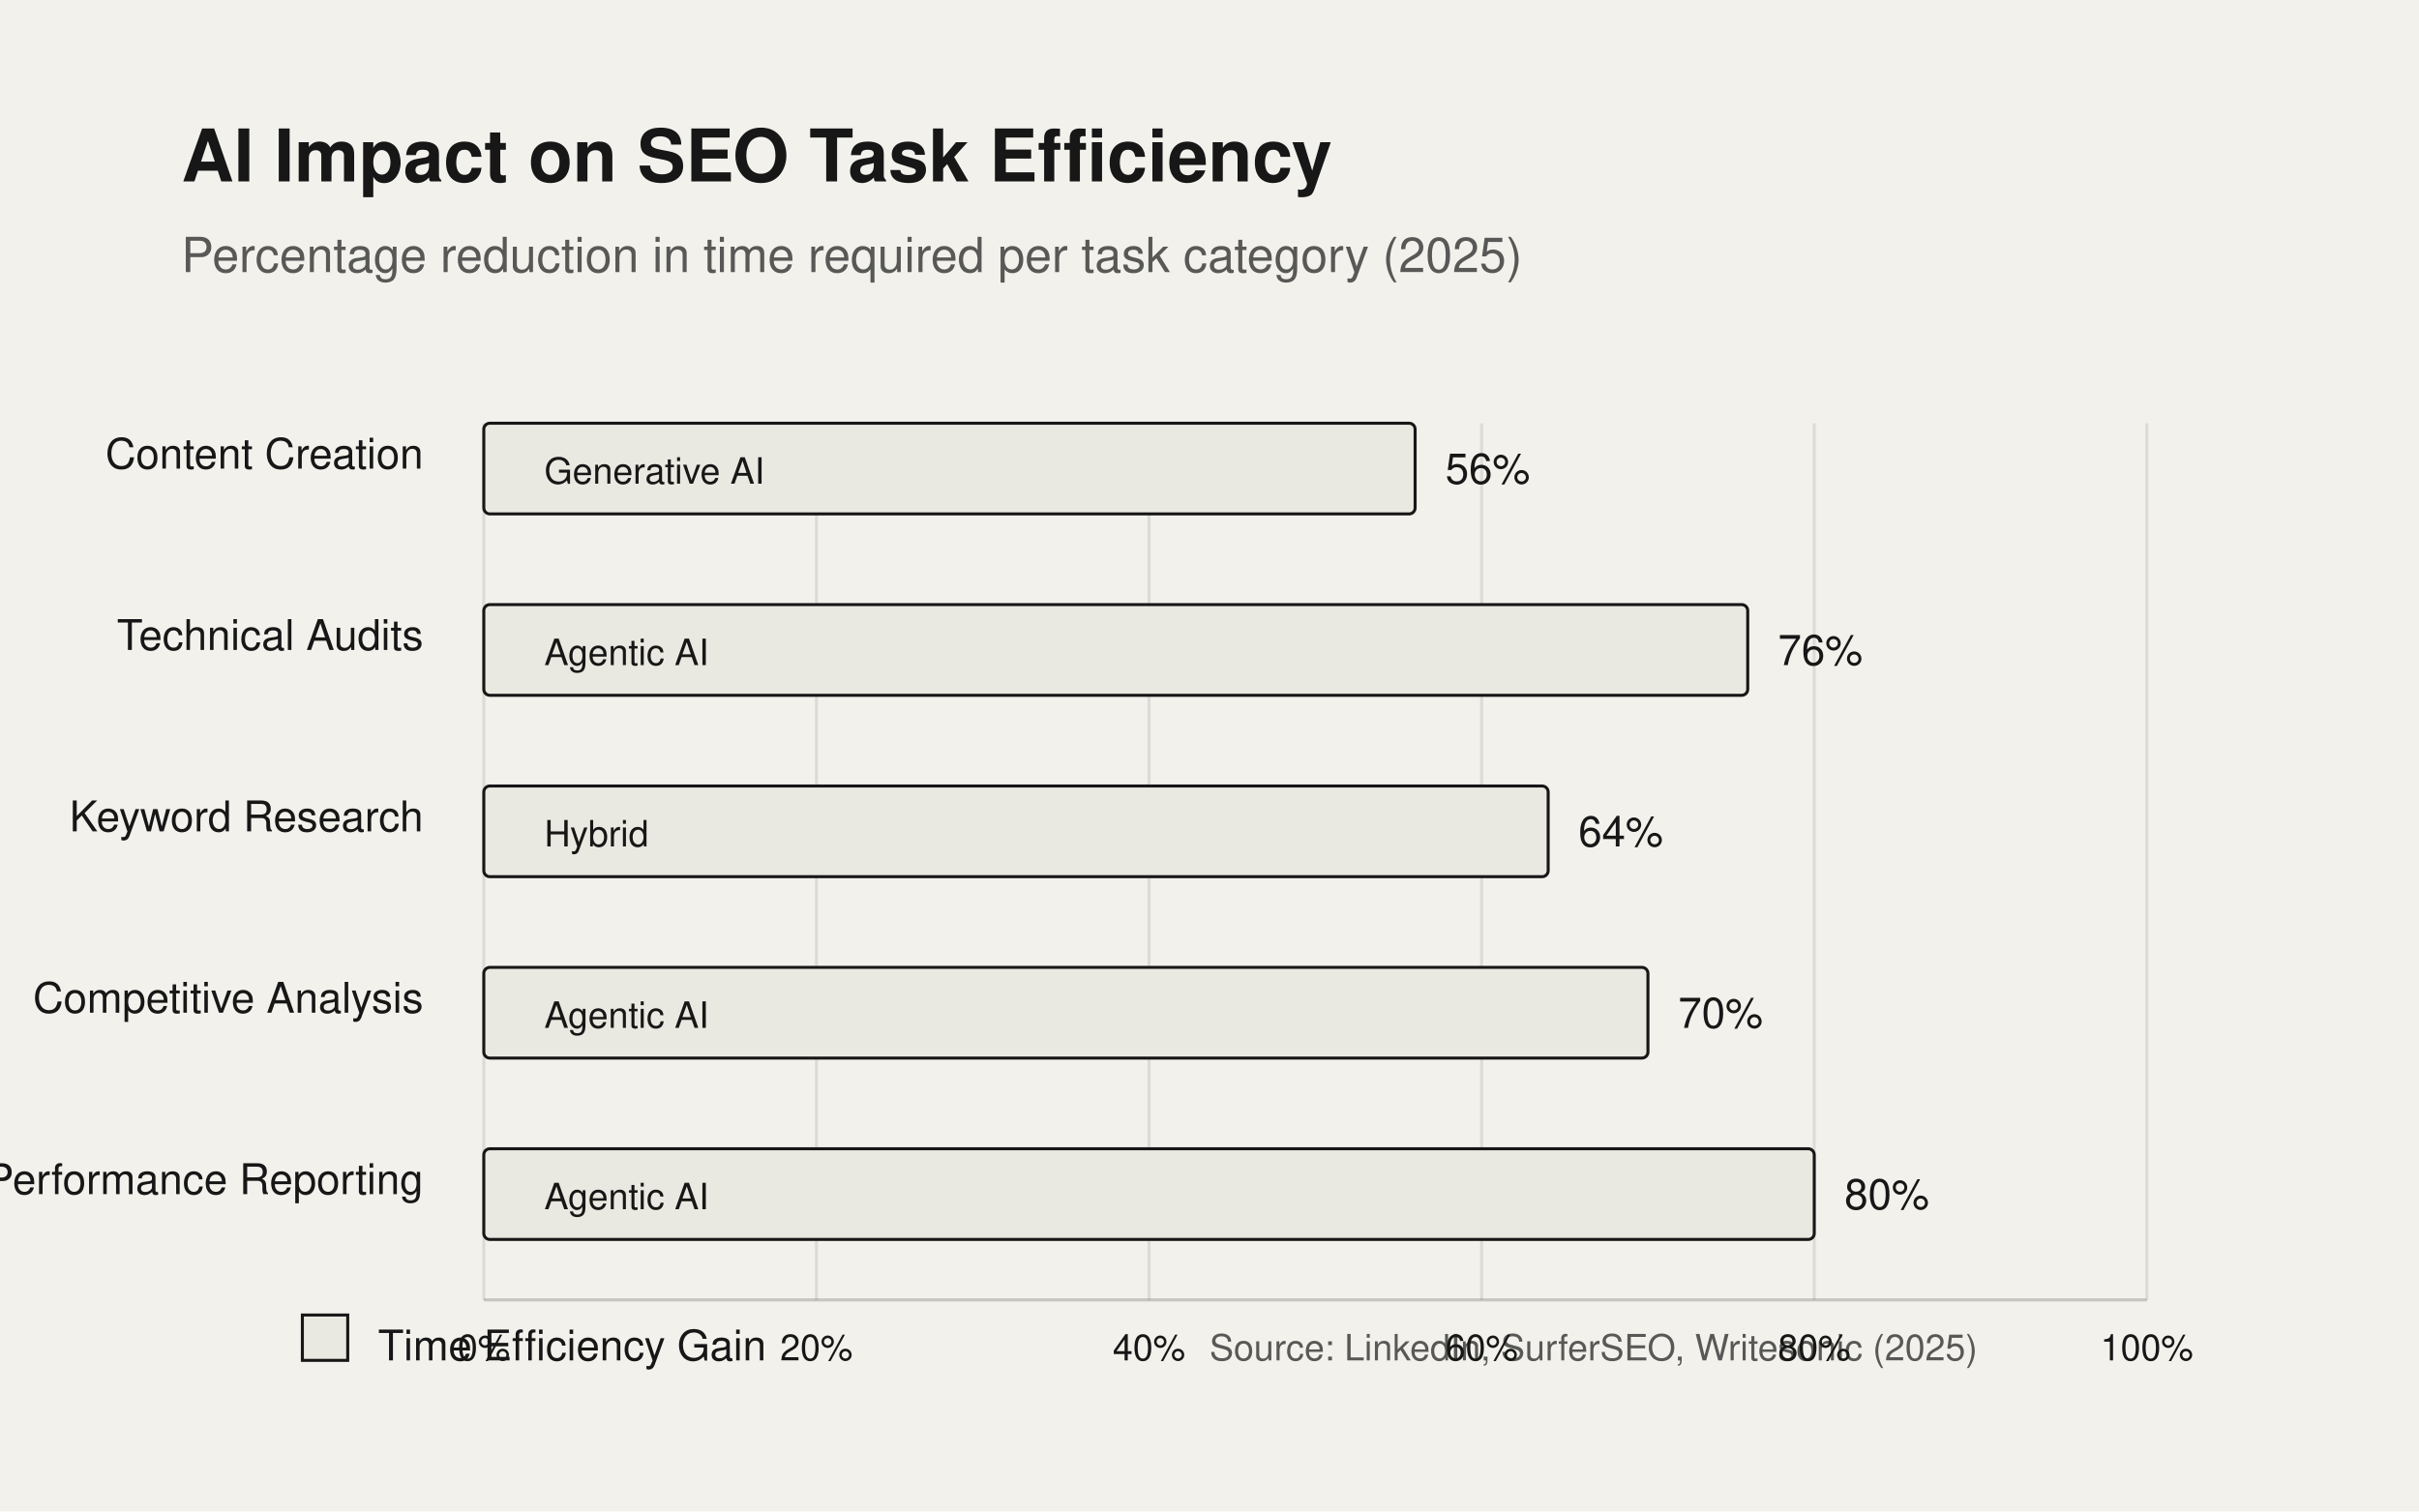
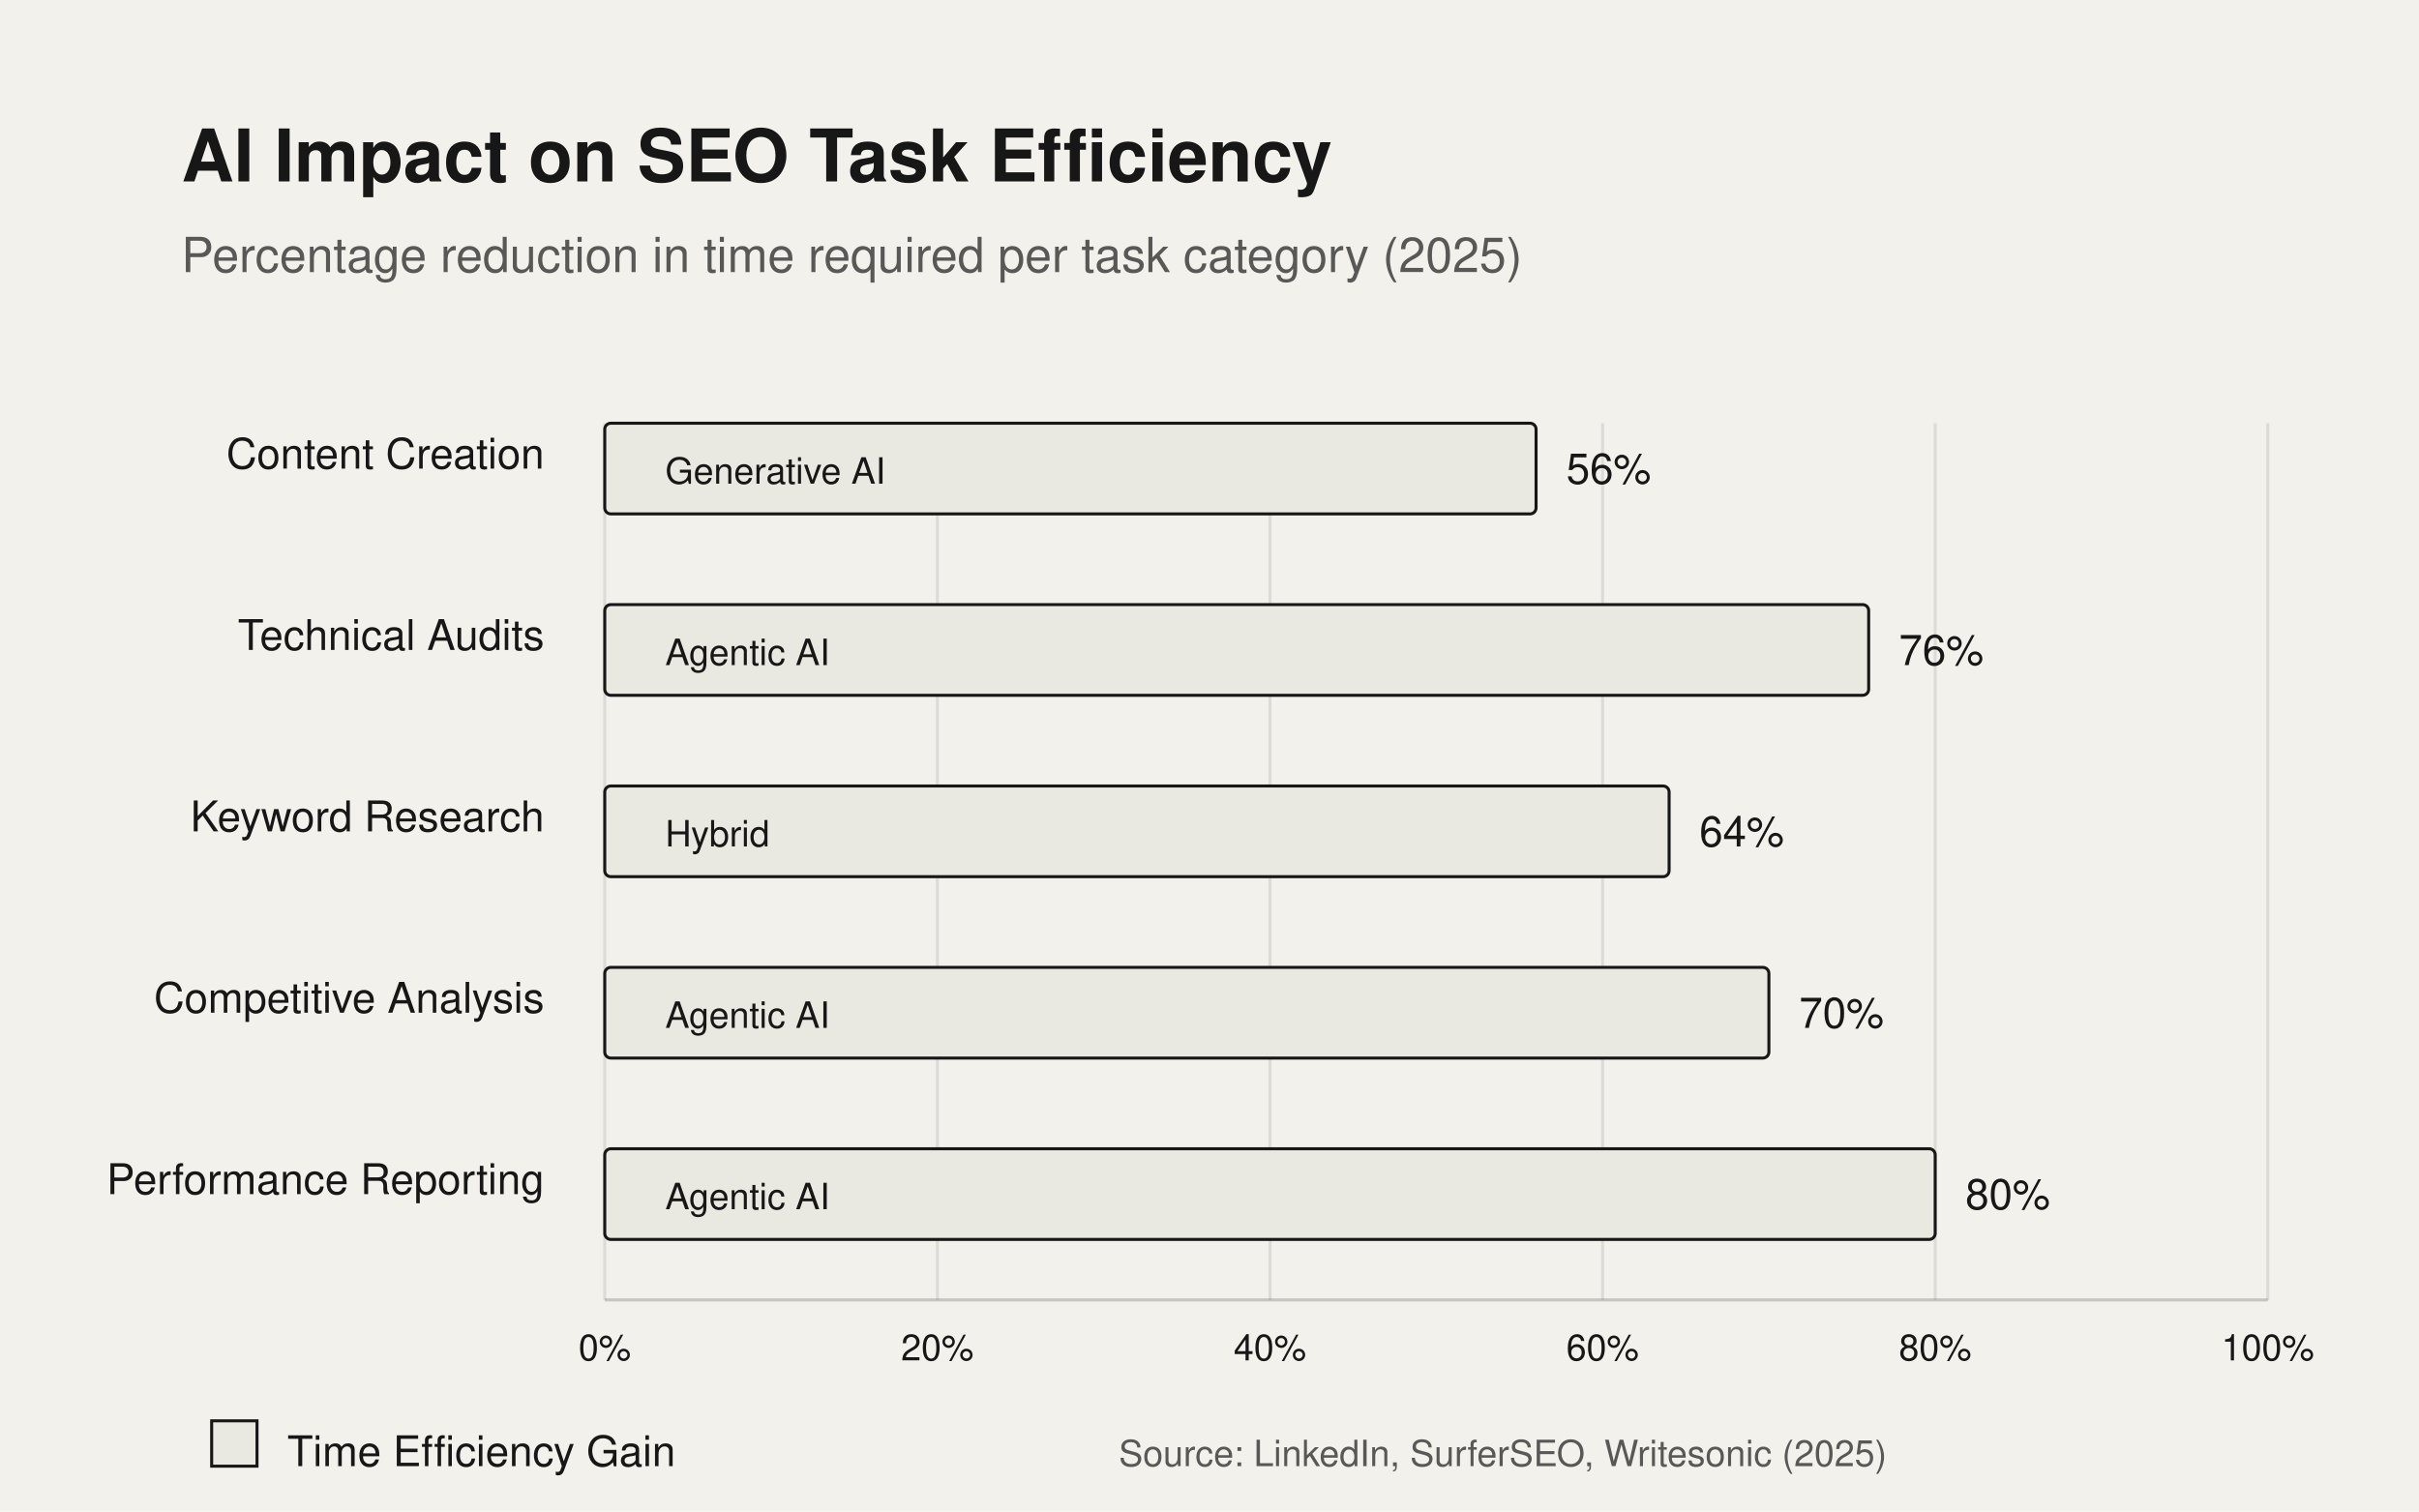
<svg xmlns="http://www.w3.org/2000/svg" viewBox="0 0 800 500">
  <rect width="800" height="500" fill="rgb(242, 241, 236)" />
  <text x="60" y="60" font-family="system-ui, BlinkMacSystemFont, Segoe UI, Helvetica, Arial, sans-serif, Apple Color Emoji, Segoe UI Emoji, Segoe UI Symbol" font-size="24" font-weight="600" fill="rgb(23, 23, 23)">
        AI Impact on SEO Task Efficiency
    </text>
  <text x="60" y="90" font-family="system-ui, BlinkMacSystemFont, Segoe UI, Helvetica, Arial, sans-serif, Apple Color Emoji, Segoe UI Emoji, Segoe UI Symbol" font-size="16" fill="rgb(23, 23, 23)" opacity="0.7">
        Percentage reduction in time required per task category (2025)
    </text>
-   <g transform="translate(150, 130)">
+   <g transform="translate(190, 130)">
    <g font-family="system-ui, BlinkMacSystemFont, Segoe UI, Helvetica, Arial, sans-serif, Apple Color Emoji, Segoe UI Emoji, Segoe UI Symbol" font-size="14" fill="rgb(23, 23, 23)" text-anchor="end">
      <text x="-10" y="25">Content Creation</text>
      <text x="-10" y="85">Technical Audits</text>
      <text x="-10" y="145">Keyword Research</text>
      <text x="-10" y="205">Competitive Analysis</text>
      <text x="-10" y="265">Performance Reporting</text>
    </g>
    <g transform="translate(10, 300)">
      <line x1="0" y1="0" x2="550" y2="0" stroke="rgb(23, 23, 23)" stroke-opacity="0.2" stroke-width="1" />
      <g font-family="system-ui, BlinkMacSystemFont, Segoe UI, Helvetica, Arial, sans-serif, Apple Color Emoji, Segoe UI Emoji, Segoe UI Symbol" font-size="12" fill="rgb(23, 23, 23)" text-anchor="middle">
        <text x="0" y="20">0%</text>
        <text x="110" y="20">20%</text>
        <text x="220" y="20">40%</text>
        <text x="330" y="20">60%</text>
        <text x="440" y="20">80%</text>
        <text x="550" y="20">100%</text>
      </g>
      <g stroke="rgb(23, 23, 23)" stroke-opacity="0.1" stroke-width="1">
        <line x1="0" y1="0" x2="0" y2="-290" />
        <line x1="110" y1="0" x2="110" y2="-290" />
        <line x1="220" y1="0" x2="220" y2="-290" />
        <line x1="330" y1="0" x2="330" y2="-290" />
        <line x1="440" y1="0" x2="440" y2="-290" />
        <line x1="550" y1="0" x2="550" y2="-290" />
      </g>
    </g>
    <g transform="translate(10, 0)">
      <rect x="0" y="10" width="308" height="30" fill="rgb(234, 233, 225)" stroke="rgb(23, 23, 23)" stroke-width="1" rx="2" />
      <text x="318" y="30" font-family="system-ui, BlinkMacSystemFont, Segoe UI, Helvetica, Arial, sans-serif, Apple Color Emoji, Segoe UI Emoji, Segoe UI Symbol" font-size="14" fill="rgb(23, 23, 23)">56%</text>
      <text x="20" y="30" font-family="system-ui, BlinkMacSystemFont, Segoe UI, Helvetica, Arial, sans-serif, Apple Color Emoji, Segoe UI Emoji, Segoe UI Symbol" font-size="12" fill="rgb(23, 23, 23)">Generative AI</text>
      <rect x="0" y="70" width="418" height="30" fill="rgb(234, 233, 225)" stroke="rgb(23, 23, 23)" stroke-width="1" rx="2" />
      <text x="428" y="90" font-family="system-ui, BlinkMacSystemFont, Segoe UI, Helvetica, Arial, sans-serif, Apple Color Emoji, Segoe UI Emoji, Segoe UI Symbol" font-size="14" fill="rgb(23, 23, 23)">76%</text>
      <text x="20" y="90" font-family="system-ui, BlinkMacSystemFont, Segoe UI, Helvetica, Arial, sans-serif, Apple Color Emoji, Segoe UI Emoji, Segoe UI Symbol" font-size="12" fill="rgb(23, 23, 23)">Agentic AI</text>
      <rect x="0" y="130" width="352" height="30" fill="rgb(234, 233, 225)" stroke="rgb(23, 23, 23)" stroke-width="1" rx="2" />
      <text x="362" y="150" font-family="system-ui, BlinkMacSystemFont, Segoe UI, Helvetica, Arial, sans-serif, Apple Color Emoji, Segoe UI Emoji, Segoe UI Symbol" font-size="14" fill="rgb(23, 23, 23)">64%</text>
      <text x="20" y="150" font-family="system-ui, BlinkMacSystemFont, Segoe UI, Helvetica, Arial, sans-serif, Apple Color Emoji, Segoe UI Emoji, Segoe UI Symbol" font-size="12" fill="rgb(23, 23, 23)">Hybrid</text>
      <rect x="0" y="190" width="385" height="30" fill="rgb(234, 233, 225)" stroke="rgb(23, 23, 23)" stroke-width="1" rx="2" />
      <text x="395" y="210" font-family="system-ui, BlinkMacSystemFont, Segoe UI, Helvetica, Arial, sans-serif, Apple Color Emoji, Segoe UI Emoji, Segoe UI Symbol" font-size="14" fill="rgb(23, 23, 23)">70%</text>
      <text x="20" y="210" font-family="system-ui, BlinkMacSystemFont, Segoe UI, Helvetica, Arial, sans-serif, Apple Color Emoji, Segoe UI Emoji, Segoe UI Symbol" font-size="12" fill="rgb(23, 23, 23)">Agentic AI</text>
      <rect x="0" y="250" width="440" height="30" fill="rgb(234, 233, 225)" stroke="rgb(23, 23, 23)" stroke-width="1" rx="2" />
      <text x="450" y="270" font-family="system-ui, BlinkMacSystemFont, Segoe UI, Helvetica, Arial, sans-serif, Apple Color Emoji, Segoe UI Emoji, Segoe UI Symbol" font-size="14" fill="rgb(23, 23, 23)">80%</text>
      <text x="20" y="270" font-family="system-ui, BlinkMacSystemFont, Segoe UI, Helvetica, Arial, sans-serif, Apple Color Emoji, Segoe UI Emoji, Segoe UI Symbol" font-size="12" fill="rgb(23, 23, 23)">Agentic AI</text>
    </g>
  </g>
-   <g transform="translate(100, 450)">
+   <g transform="translate(70, 485)">
    <rect x="0" y="-15" width="15" height="15" fill="rgb(234, 233, 225)" stroke="rgb(23, 23, 23)" stroke-width="1" />
    <text x="25" y="0" font-family="system-ui, BlinkMacSystemFont, Segoe UI, Helvetica, Arial, sans-serif, Apple Color Emoji, Segoe UI Emoji, Segoe UI Symbol" font-size="14" fill="rgb(23, 23, 23)">Time Efficiency Gain</text>
    <text x="300" y="0" font-family="system-ui, BlinkMacSystemFont, Segoe UI, Helvetica, Arial, sans-serif, Apple Color Emoji, Segoe UI Emoji, Segoe UI Symbol" font-size="12" fill="rgb(23, 23, 23)" opacity="0.7">
            Source: LinkedIn, SurferSEO, Writesonic (2025)
        </text>
  </g>
</svg>
